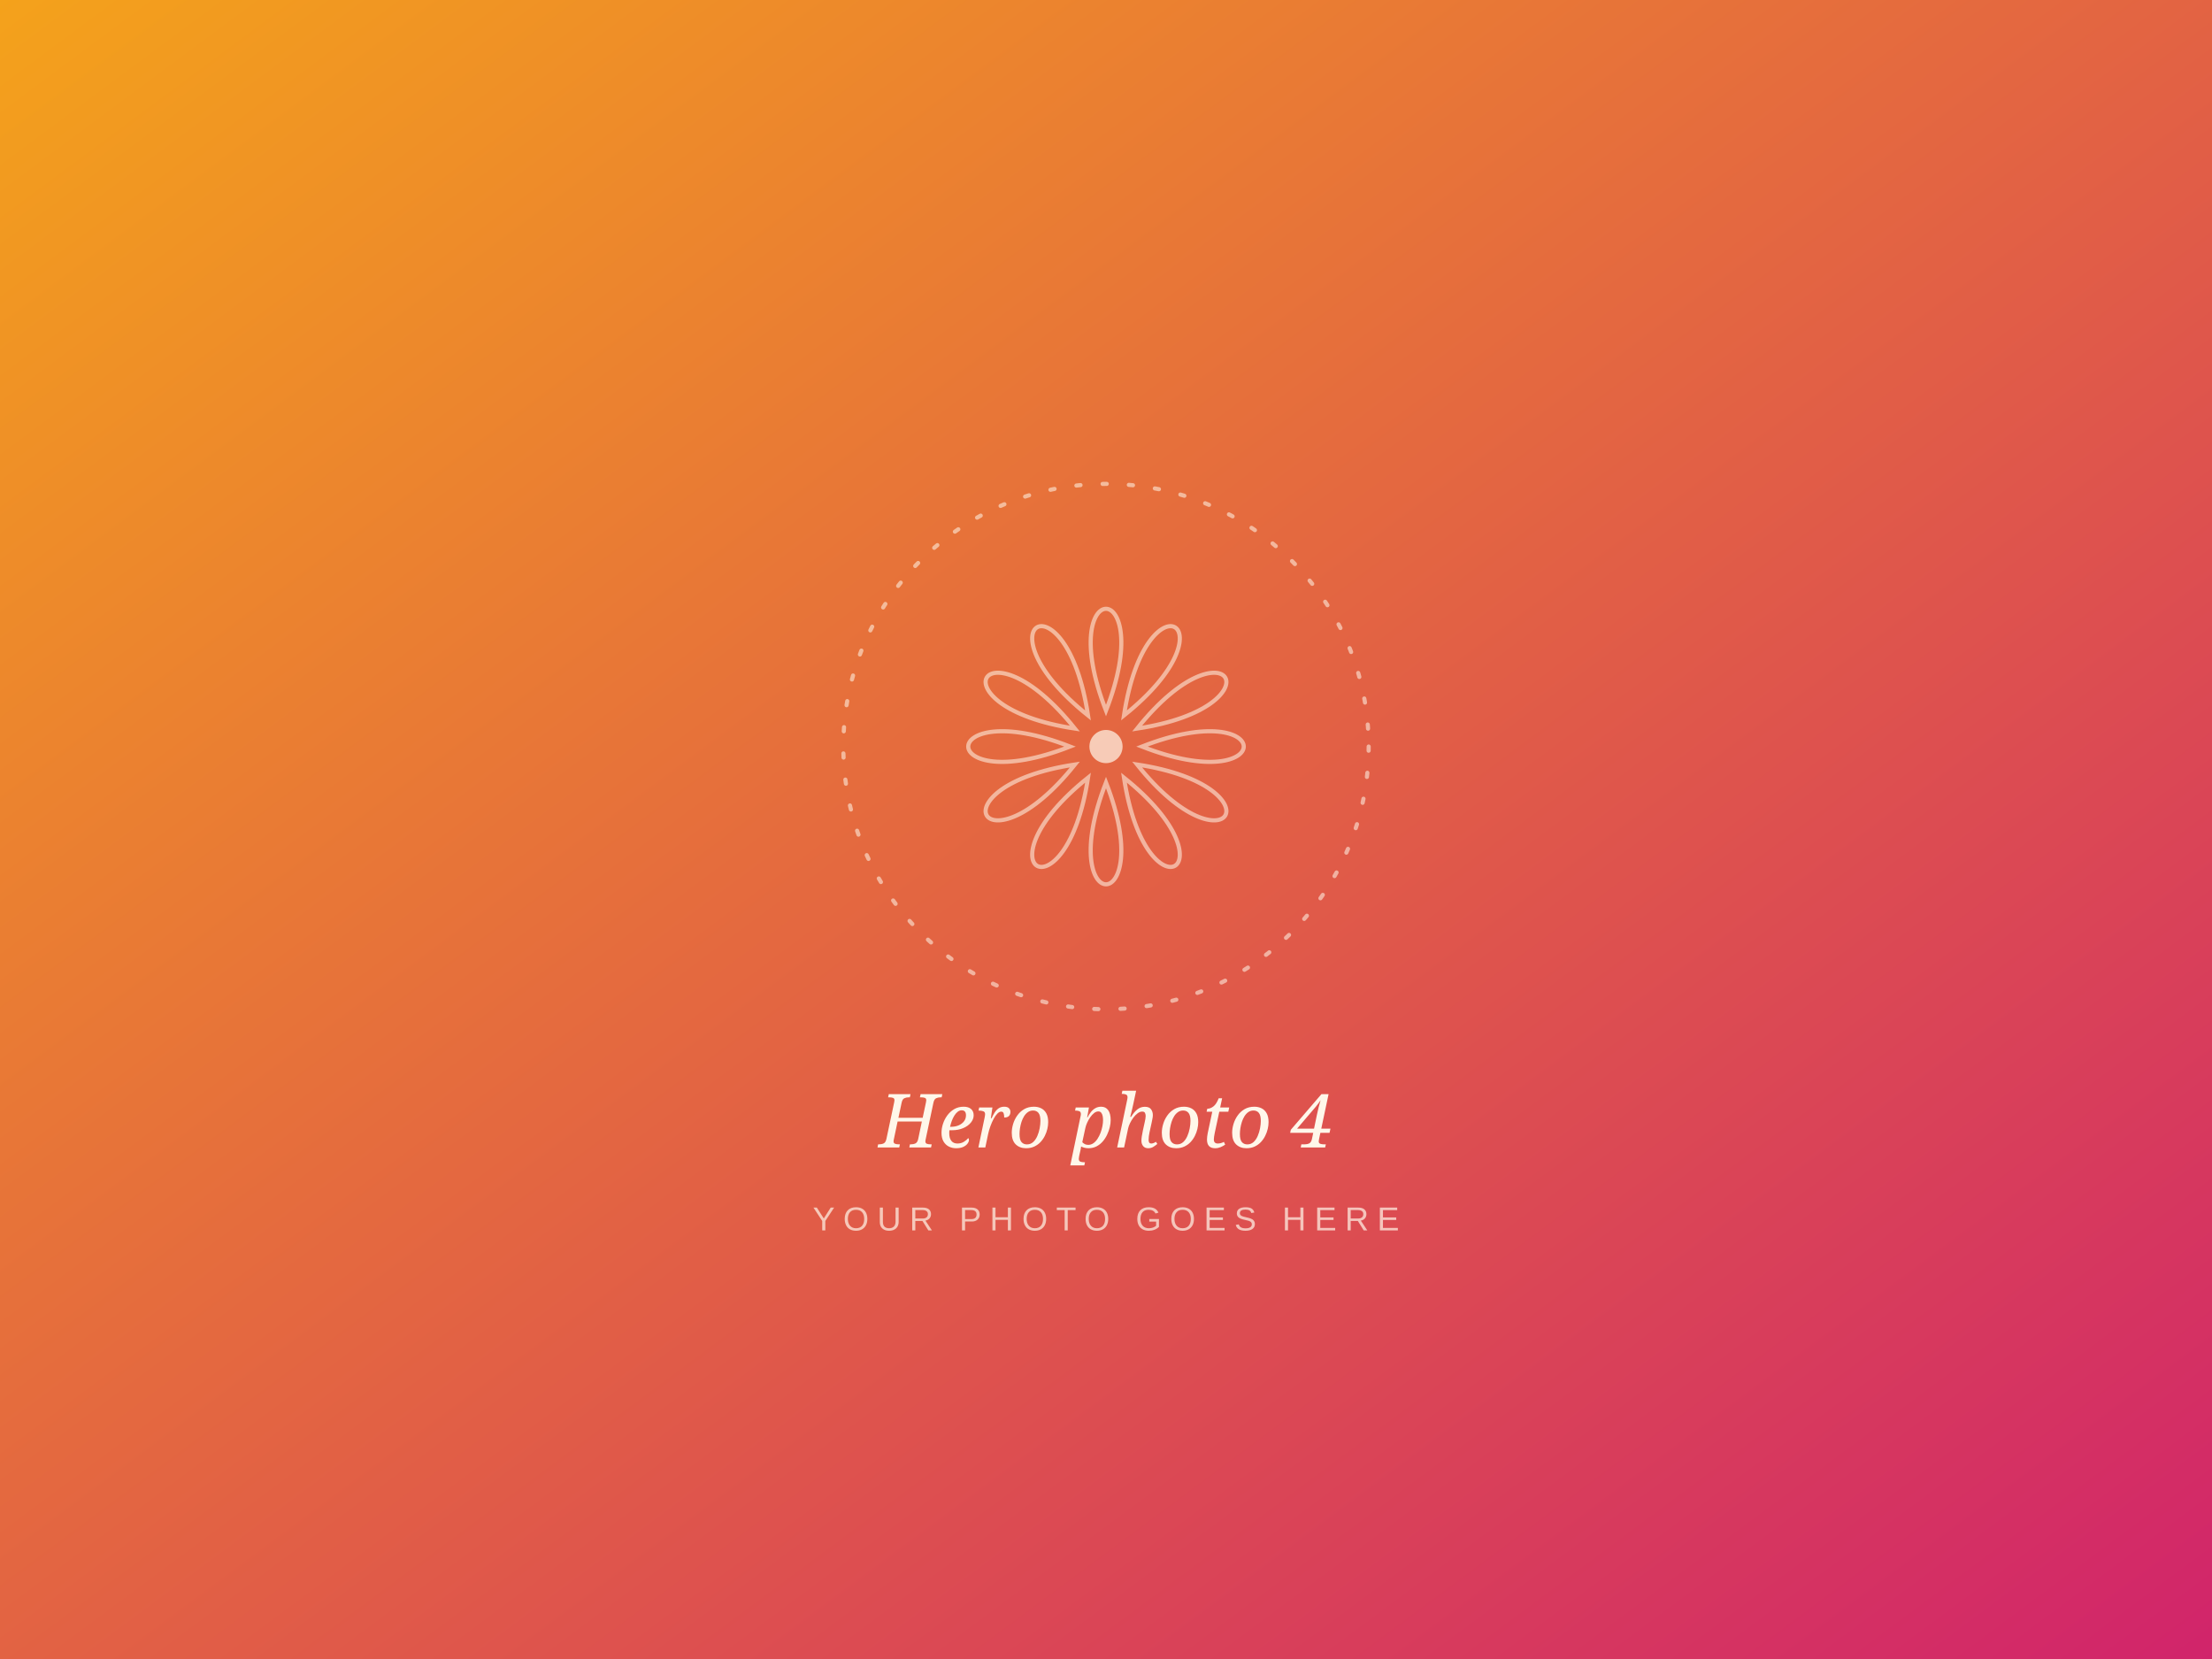
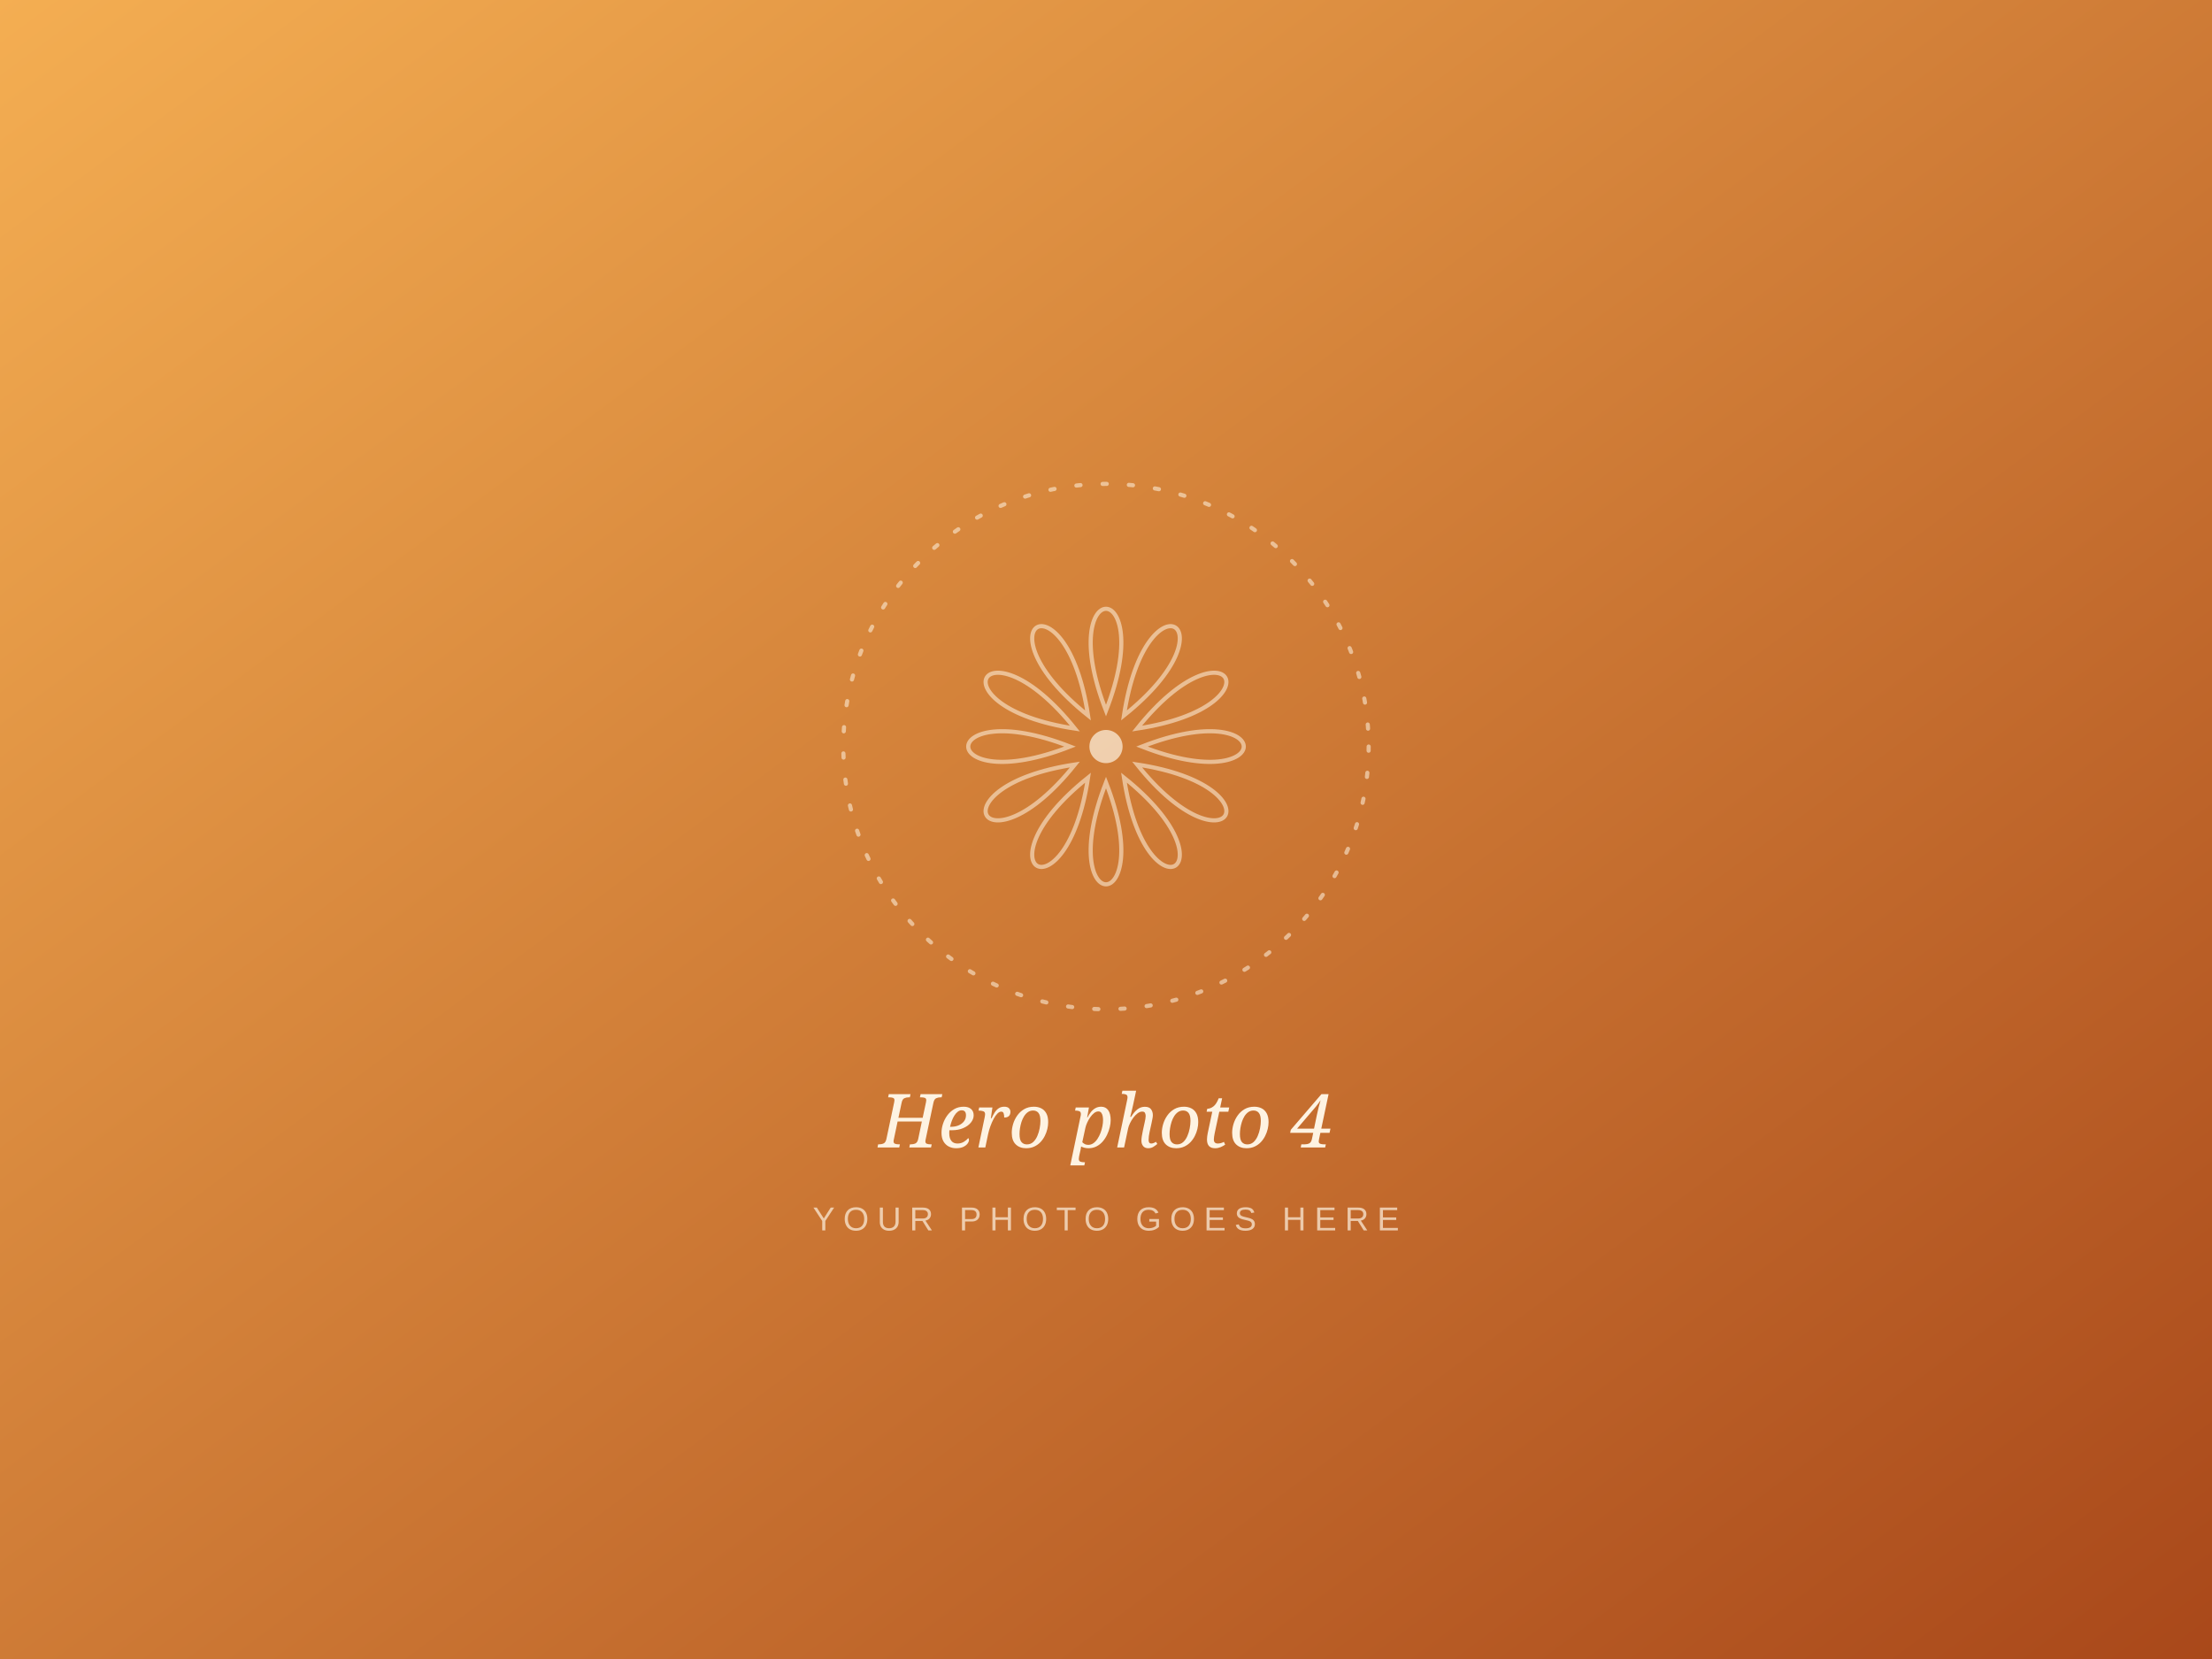
<svg xmlns="http://www.w3.org/2000/svg" viewBox="0 0 1600 1200" preserveAspectRatio="xMidYMid slice">
  <defs>
    <linearGradient id="g" x1="0" y1="0" x2="1" y2="1">
-       <stop offset="0" stop-color="#f4a21b" />
-       <stop offset="1" stop-color="#d1246b" />
+       <stop offset="0" stop-color="#f4ae52" />
+       <stop offset="1" stop-color="#a9481a" />
    </linearGradient>
  </defs>
  <rect width="1600" height="1200" fill="url(#g)" />
-   <g transform="translate(800 540)" fill="none" stroke="#fff7ea" stroke-opacity=".55" stroke-width="3">
-     <circle r="12" fill="#fff7ea" fill-opacity=".7" stroke="none" />
+   <g transform="translate(800 540)" fill="none" stroke="#fef3e2" stroke-opacity=".55" stroke-width="3">
+     <circle r="12" fill="#fef3e2" fill-opacity=".7" stroke="none" />
    <path d="M0.0 -26.0 C-38.4 -124.2 38.4 -124.2 0.0 -26.0Z M13.0 -22.5 C28.8 -126.8 95.4 -88.3 13.0 -22.5Z M22.5 -13.0 C88.3 -95.4 126.8 -28.8 22.5 -13.0Z M26.0 0.0 C124.2 -38.4 124.2 38.4 26.0 0.0Z M22.5 13.0 C126.8 28.8 88.3 95.4 22.5 13.0Z M13.0 22.5 C95.4 88.3 28.8 126.8 13.0 22.5Z M0.0 26.0 C38.4 124.2 -38.4 124.2 0.0 26.0Z M-13.0 22.5 C-28.8 126.8 -95.4 88.3 -13.0 22.5Z M-22.5 13.0 C-88.3 95.4 -126.8 28.8 -22.5 13.0Z M-26.0 0.0 C-124.2 38.4 -124.2 -38.4 -26.0 0.0Z M-22.5 -13.0 C-126.8 -28.8 -88.3 -95.4 -22.5 -13.0Z M-13.0 -22.5 C-95.4 -88.3 -28.8 -126.8 -13.0 -22.5Z " />
    <circle r="190" stroke-dasharray="3 16" stroke-linecap="round" />
  </g>
-   <text x="800" y="830" text-anchor="middle" font-family="Georgia, serif" font-style="italic" font-size="54" fill="#fff7ea">Hero photo 4</text>
-   <text x="800" y="890" text-anchor="middle" font-family="Arial, sans-serif" font-size="24" letter-spacing="6" fill="#fff7ea" fill-opacity=".7">YOUR PHOTO GOES HERE</text>
+   <text x="800" y="830" text-anchor="middle" font-family="Georgia, serif" font-style="italic" font-size="54" fill="#fef3e2">Hero photo 4</text>
+   <text x="800" y="890" text-anchor="middle" font-family="Arial, sans-serif" font-size="24" letter-spacing="6" fill="#fef3e2" fill-opacity=".7">YOUR PHOTO GOES HERE</text>
</svg>
